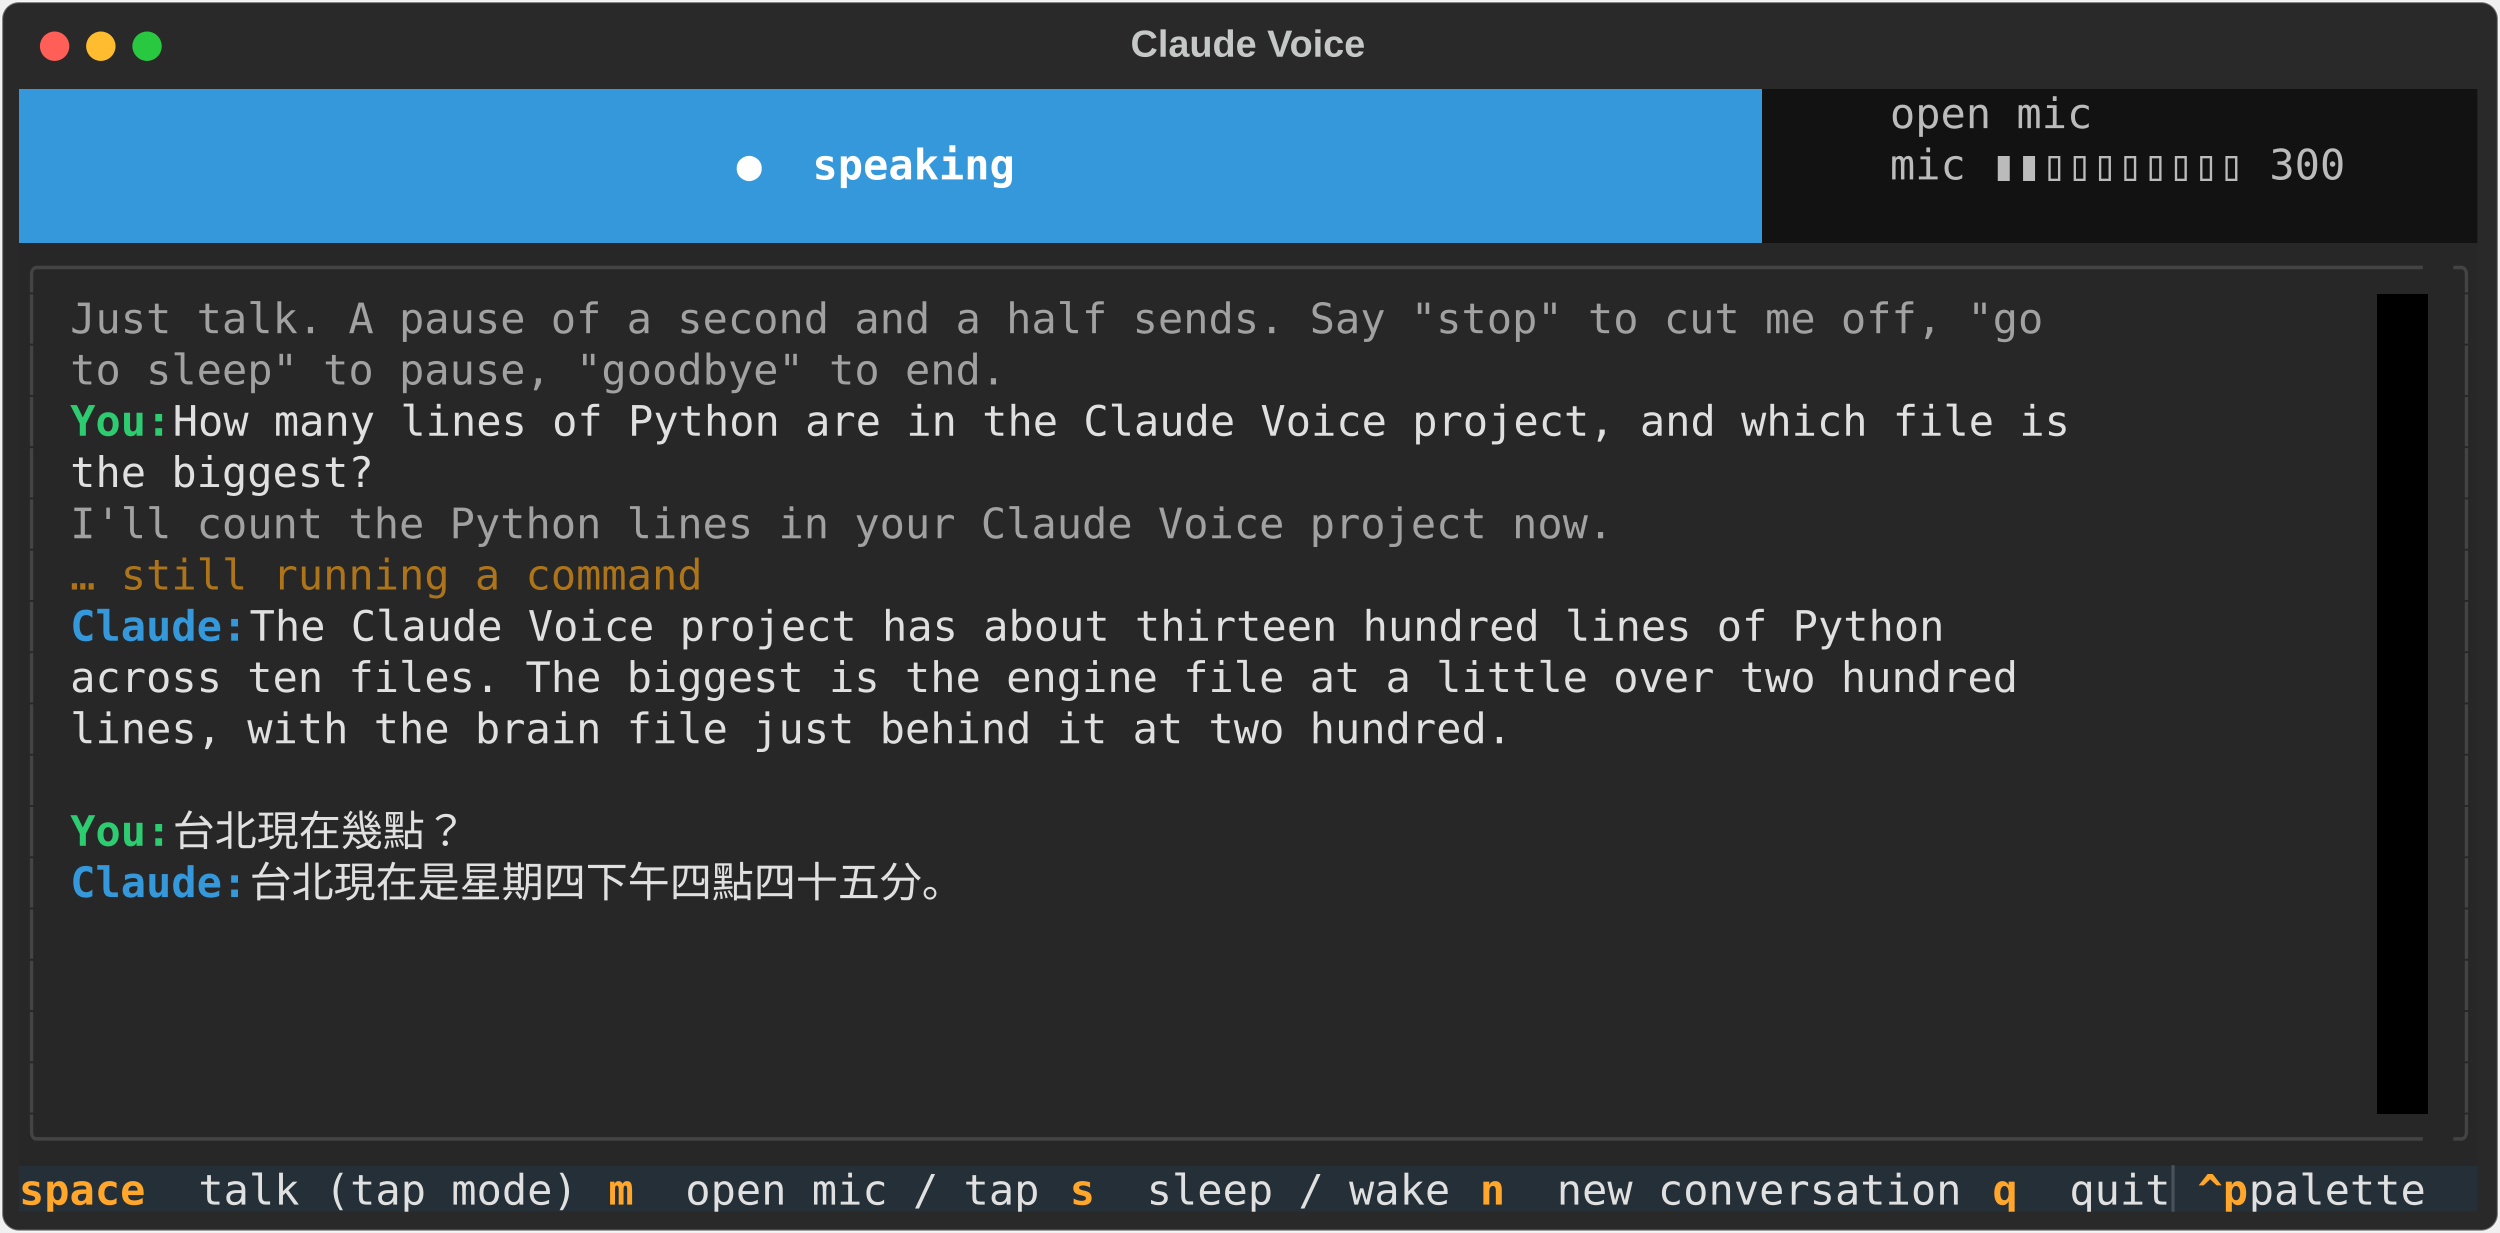
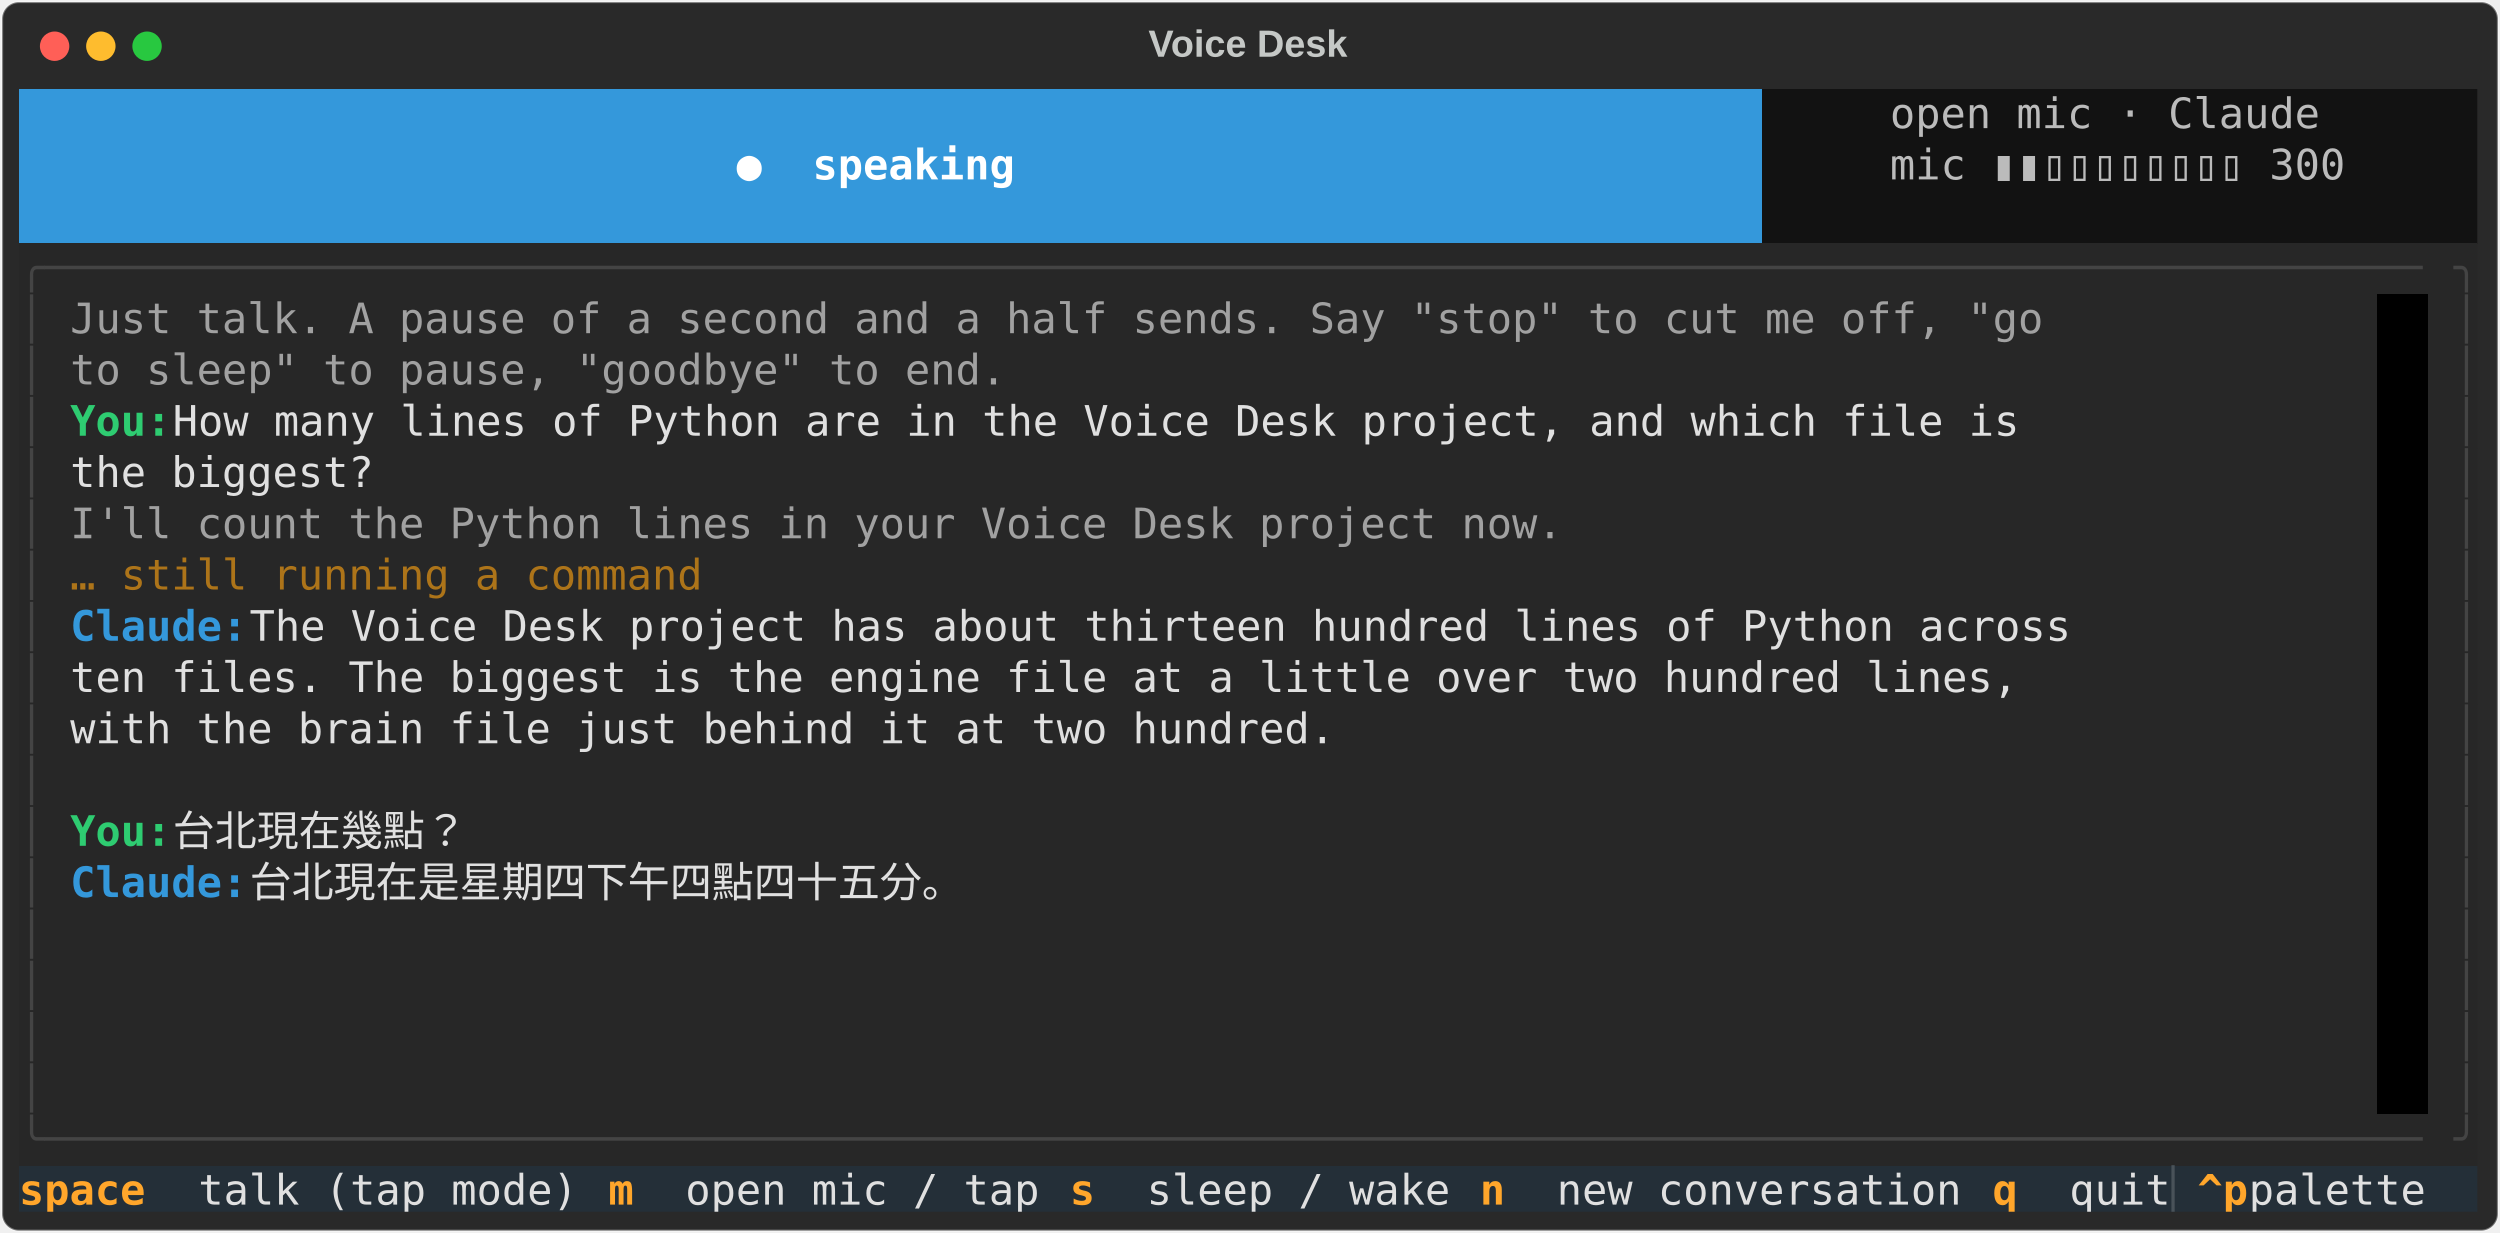
<svg xmlns="http://www.w3.org/2000/svg" class="rich-terminal" viewBox="0 0 1190 586.8">
  <style>

    @font-face {
        font-family: "Fira Code";
        src: local("FiraCode-Regular"),
                url("https://cdnjs.cloudflare.com/ajax/libs/firacode/6.2.0/woff2/FiraCode-Regular.woff2") format("woff2"),
                url("https://cdnjs.cloudflare.com/ajax/libs/firacode/6.2.0/woff/FiraCode-Regular.woff") format("woff");
        font-style: normal;
        font-weight: 400;
    }
    @font-face {
        font-family: "Fira Code";
        src: local("FiraCode-Bold"),
                url("https://cdnjs.cloudflare.com/ajax/libs/firacode/6.2.0/woff2/FiraCode-Bold.woff2") format("woff2"),
                url("https://cdnjs.cloudflare.com/ajax/libs/firacode/6.2.0/woff/FiraCode-Bold.woff") format("woff");
        font-style: bold;
        font-weight: 700;
    }

-     .terminal-2189567853-matrix {
+     .terminal-2793482232-matrix {
        font-family: Fira Code, monospace;
        font-size: 20px;
        line-height: 24.4px;
        font-variant-east-asian: full-width;
    }

-     .terminal-2189567853-title {
+     .terminal-2793482232-title {
        font-size: 18px;
        font-weight: bold;
        font-family: arial;
    }

-     .terminal-2189567853-r1 { fill: #ffffff;font-weight: bold }
- .terminal-2189567853-r2 { fill: #bbbbbb }
- .terminal-2189567853-r3 { fill: #c5c8c6 }
- .terminal-2189567853-r4 { fill: #444444 }
- .terminal-2189567853-r5 { fill: #a1a1a1 }
- .terminal-2189567853-r6 { fill: #e0e0e0 }
- .terminal-2189567853-r7 { fill: #2ecc71;font-weight: bold }
- .terminal-2189567853-r8 { fill: #ad7419 }
- .terminal-2189567853-r9 { fill: #3498db;font-weight: bold }
- .terminal-2189567853-r10 { fill: #ffa62b;font-weight: bold }
- .terminal-2189567853-r11 { fill: #495259 }
+     .terminal-2793482232-r1 { fill: #ffffff;font-weight: bold }
+ .terminal-2793482232-r2 { fill: #bbbbbb }
+ .terminal-2793482232-r3 { fill: #c5c8c6 }
+ .terminal-2793482232-r4 { fill: #444444 }
+ .terminal-2793482232-r5 { fill: #a1a1a1 }
+ .terminal-2793482232-r6 { fill: #e0e0e0 }
+ .terminal-2793482232-r7 { fill: #2ecc71;font-weight: bold }
+ .terminal-2793482232-r8 { fill: #ad7419 }
+ .terminal-2793482232-r9 { fill: #3498db;font-weight: bold }
+ .terminal-2793482232-r10 { fill: #ffa62b;font-weight: bold }
+ .terminal-2793482232-r11 { fill: #495259 }
    </style>
  <defs>
-     <clipPath id="terminal-2189567853-clip-terminal">
+     <clipPath id="terminal-2793482232-clip-terminal">
      <rect x="0" y="0" width="1170.2" height="535.8" />
    </clipPath>
-     <clipPath id="terminal-2189567853-line-0">
+     <clipPath id="terminal-2793482232-line-0">
      <rect x="0" y="1.5" width="1171.2" height="24.65" />
    </clipPath>
-     <clipPath id="terminal-2189567853-line-1">
+     <clipPath id="terminal-2793482232-line-1">
      <rect x="0" y="25.9" width="1171.2" height="24.65" />
    </clipPath>
-     <clipPath id="terminal-2189567853-line-2">
+     <clipPath id="terminal-2793482232-line-2">
      <rect x="0" y="50.3" width="1171.2" height="24.65" />
    </clipPath>
-     <clipPath id="terminal-2189567853-line-3">
+     <clipPath id="terminal-2793482232-line-3">
      <rect x="0" y="74.7" width="1171.2" height="24.65" />
    </clipPath>
-     <clipPath id="terminal-2189567853-line-4">
+     <clipPath id="terminal-2793482232-line-4">
      <rect x="0" y="99.1" width="1171.2" height="24.65" />
    </clipPath>
-     <clipPath id="terminal-2189567853-line-5">
+     <clipPath id="terminal-2793482232-line-5">
      <rect x="0" y="123.5" width="1171.2" height="24.65" />
    </clipPath>
-     <clipPath id="terminal-2189567853-line-6">
+     <clipPath id="terminal-2793482232-line-6">
      <rect x="0" y="147.9" width="1171.2" height="24.65" />
    </clipPath>
-     <clipPath id="terminal-2189567853-line-7">
+     <clipPath id="terminal-2793482232-line-7">
      <rect x="0" y="172.3" width="1171.2" height="24.65" />
    </clipPath>
-     <clipPath id="terminal-2189567853-line-8">
+     <clipPath id="terminal-2793482232-line-8">
      <rect x="0" y="196.7" width="1171.2" height="24.65" />
    </clipPath>
-     <clipPath id="terminal-2189567853-line-9">
+     <clipPath id="terminal-2793482232-line-9">
      <rect x="0" y="221.1" width="1171.2" height="24.65" />
    </clipPath>
-     <clipPath id="terminal-2189567853-line-10">
+     <clipPath id="terminal-2793482232-line-10">
      <rect x="0" y="245.5" width="1171.2" height="24.65" />
    </clipPath>
-     <clipPath id="terminal-2189567853-line-11">
+     <clipPath id="terminal-2793482232-line-11">
      <rect x="0" y="269.9" width="1171.2" height="24.65" />
    </clipPath>
-     <clipPath id="terminal-2189567853-line-12">
+     <clipPath id="terminal-2793482232-line-12">
      <rect x="0" y="294.3" width="1171.2" height="24.65" />
    </clipPath>
-     <clipPath id="terminal-2189567853-line-13">
+     <clipPath id="terminal-2793482232-line-13">
      <rect x="0" y="318.7" width="1171.2" height="24.65" />
    </clipPath>
-     <clipPath id="terminal-2189567853-line-14">
+     <clipPath id="terminal-2793482232-line-14">
      <rect x="0" y="343.1" width="1171.2" height="24.65" />
    </clipPath>
-     <clipPath id="terminal-2189567853-line-15">
+     <clipPath id="terminal-2793482232-line-15">
      <rect x="0" y="367.5" width="1171.2" height="24.65" />
    </clipPath>
-     <clipPath id="terminal-2189567853-line-16">
+     <clipPath id="terminal-2793482232-line-16">
      <rect x="0" y="391.9" width="1171.2" height="24.65" />
    </clipPath>
-     <clipPath id="terminal-2189567853-line-17">
+     <clipPath id="terminal-2793482232-line-17">
      <rect x="0" y="416.3" width="1171.2" height="24.65" />
    </clipPath>
-     <clipPath id="terminal-2189567853-line-18">
+     <clipPath id="terminal-2793482232-line-18">
      <rect x="0" y="440.7" width="1171.2" height="24.65" />
    </clipPath>
-     <clipPath id="terminal-2189567853-line-19">
+     <clipPath id="terminal-2793482232-line-19">
      <rect x="0" y="465.1" width="1171.2" height="24.65" />
    </clipPath>
-     <clipPath id="terminal-2189567853-line-20">
+     <clipPath id="terminal-2793482232-line-20">
      <rect x="0" y="489.5" width="1171.2" height="24.65" />
    </clipPath>
  </defs>
  <rect fill="#292929" stroke="rgba(255,255,255,0.35)" stroke-width="1" x="1" y="1" width="1188" height="584.8" rx="8" />
-   <text class="terminal-2189567853-title" fill="#c5c8c6" text-anchor="middle" x="594" y="27">Claude Voice</text>
+   <text class="terminal-2793482232-title" fill="#c5c8c6" text-anchor="middle" x="594" y="27">Voice Desk</text>
  <g transform="translate(26,22)">
    <circle cx="0" cy="0" r="7" fill="#ff5f57" />
    <circle cx="22" cy="0" r="7" fill="#febc2e" />
    <circle cx="44" cy="0" r="7" fill="#28c840" />
  </g>
-   <g transform="translate(9, 41)" clip-path="url(#terminal-2189567853-clip-terminal)">
+   <g transform="translate(9, 41)" clip-path="url(#terminal-2793482232-clip-terminal)">
    <rect fill="#3498db" x="0" y="1.5" width="829.6" height="24.65" shape-rendering="crispEdges" />
    <rect fill="#121212" x="829.6" y="1.5" width="61" height="24.65" shape-rendering="crispEdges" />
-     <rect fill="#121212" x="890.6" y="1.5" width="97.6" height="24.65" shape-rendering="crispEdges" />
-     <rect fill="#121212" x="988.2" y="1.5" width="183" height="24.65" shape-rendering="crispEdges" />
+     <rect fill="#121212" x="890.6" y="1.5" width="207.4" height="24.65" shape-rendering="crispEdges" />
+     <rect fill="#121212" x="1098" y="1.5" width="73.2" height="24.65" shape-rendering="crispEdges" />
    <rect fill="#3498db" x="0" y="25.9" width="341.6" height="24.65" shape-rendering="crispEdges" />
    <rect fill="#3498db" x="341.6" y="25.9" width="134.2" height="24.65" shape-rendering="crispEdges" />
    <rect fill="#3498db" x="475.8" y="25.9" width="353.8" height="24.65" shape-rendering="crispEdges" />
    <rect fill="#121212" x="829.6" y="25.9" width="61" height="24.65" shape-rendering="crispEdges" />
    <rect fill="#121212" x="890.6" y="25.9" width="219.6" height="24.65" shape-rendering="crispEdges" />
    <rect fill="#121212" x="1110.2" y="25.9" width="61" height="24.65" shape-rendering="crispEdges" />
    <rect fill="#3498db" x="0" y="50.3" width="829.6" height="24.65" shape-rendering="crispEdges" />
    <rect fill="#121212" x="829.6" y="50.3" width="341.6" height="24.65" shape-rendering="crispEdges" />
    <rect fill="#272727" x="0" y="74.7" width="12.2" height="24.65" shape-rendering="crispEdges" />
    <rect fill="#272727" x="12.2" y="74.7" width="1146.8" height="24.65" shape-rendering="crispEdges" />
    <rect fill="#272727" x="1159" y="74.7" width="12.2" height="24.65" shape-rendering="crispEdges" />
    <rect fill="#272727" x="0" y="99.1" width="12.2" height="24.65" shape-rendering="crispEdges" />
    <rect fill="#272727" x="12.2" y="99.1" width="12.2" height="24.65" shape-rendering="crispEdges" />
    <rect fill="#272727" x="24.4" y="99.1" width="963.8" height="24.65" shape-rendering="crispEdges" />
    <rect fill="#272727" x="988.2" y="99.1" width="134.2" height="24.65" shape-rendering="crispEdges" />
    <rect fill="#000000" x="1122.4" y="99.1" width="24.4" height="24.65" shape-rendering="crispEdges" />
    <rect fill="#272727" x="1146.8" y="99.1" width="12.2" height="24.65" shape-rendering="crispEdges" />
    <rect fill="#272727" x="1159" y="99.1" width="12.2" height="24.65" shape-rendering="crispEdges" />
    <rect fill="#272727" x="0" y="123.5" width="12.2" height="24.65" shape-rendering="crispEdges" />
    <rect fill="#272727" x="12.2" y="123.5" width="12.2" height="24.65" shape-rendering="crispEdges" />
    <rect fill="#272727" x="24.4" y="123.5" width="451.4" height="24.65" shape-rendering="crispEdges" />
    <rect fill="#272727" x="475.8" y="123.5" width="646.6" height="24.65" shape-rendering="crispEdges" />
    <rect fill="#000000" x="1122.4" y="123.5" width="24.4" height="24.65" shape-rendering="crispEdges" />
    <rect fill="#272727" x="1146.8" y="123.5" width="12.2" height="24.65" shape-rendering="crispEdges" />
    <rect fill="#272727" x="1159" y="123.5" width="12.2" height="24.65" shape-rendering="crispEdges" />
    <rect fill="#272727" x="0" y="147.9" width="12.2" height="24.65" shape-rendering="crispEdges" />
    <rect fill="#272727" x="12.2" y="147.9" width="12.2" height="24.65" shape-rendering="crispEdges" />
    <rect fill="#272727" x="24.4" y="147.9" width="48.8" height="24.65" shape-rendering="crispEdges" />
-     <rect fill="#272727" x="73.2" y="147.9" width="927.2" height="24.65" shape-rendering="crispEdges" />
-     <rect fill="#272727" x="1000.4" y="147.9" width="122" height="24.65" shape-rendering="crispEdges" />
+     <rect fill="#272727" x="73.2" y="147.9" width="915" height="24.65" shape-rendering="crispEdges" />
+     <rect fill="#272727" x="988.2" y="147.9" width="134.2" height="24.65" shape-rendering="crispEdges" />
    <rect fill="#000000" x="1122.4" y="147.9" width="24.4" height="24.65" shape-rendering="crispEdges" />
    <rect fill="#272727" x="1146.8" y="147.9" width="12.2" height="24.65" shape-rendering="crispEdges" />
    <rect fill="#272727" x="1159" y="147.9" width="12.2" height="24.65" shape-rendering="crispEdges" />
    <rect fill="#272727" x="0" y="172.3" width="12.2" height="24.65" shape-rendering="crispEdges" />
    <rect fill="#272727" x="12.2" y="172.3" width="12.2" height="24.65" shape-rendering="crispEdges" />
    <rect fill="#272727" x="24.4" y="172.3" width="146.4" height="24.65" shape-rendering="crispEdges" />
    <rect fill="#272727" x="170.8" y="172.3" width="951.6" height="24.65" shape-rendering="crispEdges" />
    <rect fill="#000000" x="1122.4" y="172.3" width="24.4" height="24.65" shape-rendering="crispEdges" />
    <rect fill="#272727" x="1146.8" y="172.3" width="12.2" height="24.65" shape-rendering="crispEdges" />
    <rect fill="#272727" x="1159" y="172.3" width="12.2" height="24.65" shape-rendering="crispEdges" />
    <rect fill="#272727" x="0" y="196.7" width="12.2" height="24.65" shape-rendering="crispEdges" />
    <rect fill="#272727" x="12.2" y="196.7" width="12.2" height="24.65" shape-rendering="crispEdges" />
-     <rect fill="#272727" x="24.4" y="196.7" width="744.2" height="24.65" shape-rendering="crispEdges" />
-     <rect fill="#272727" x="768.6" y="196.7" width="353.8" height="24.65" shape-rendering="crispEdges" />
+     <rect fill="#272727" x="24.4" y="196.7" width="719.8" height="24.65" shape-rendering="crispEdges" />
+     <rect fill="#272727" x="744.2" y="196.7" width="378.2" height="24.65" shape-rendering="crispEdges" />
    <rect fill="#000000" x="1122.4" y="196.7" width="24.4" height="24.65" shape-rendering="crispEdges" />
    <rect fill="#272727" x="1146.8" y="196.7" width="12.2" height="24.65" shape-rendering="crispEdges" />
    <rect fill="#272727" x="1159" y="196.7" width="12.2" height="24.65" shape-rendering="crispEdges" />
    <rect fill="#272727" x="0" y="221.1" width="12.2" height="24.65" shape-rendering="crispEdges" />
    <rect fill="#272727" x="12.2" y="221.1" width="12.2" height="24.65" shape-rendering="crispEdges" />
    <rect fill="#272727" x="24.4" y="221.1" width="305" height="24.65" shape-rendering="crispEdges" />
    <rect fill="#272727" x="329.4" y="221.1" width="793" height="24.65" shape-rendering="crispEdges" />
    <rect fill="#000000" x="1122.4" y="221.1" width="24.4" height="24.65" shape-rendering="crispEdges" />
    <rect fill="#272727" x="1146.8" y="221.1" width="12.2" height="24.65" shape-rendering="crispEdges" />
    <rect fill="#272727" x="1159" y="221.1" width="12.2" height="24.65" shape-rendering="crispEdges" />
    <rect fill="#272727" x="0" y="245.5" width="12.2" height="24.65" shape-rendering="crispEdges" />
    <rect fill="#272727" x="12.2" y="245.5" width="12.2" height="24.65" shape-rendering="crispEdges" />
    <rect fill="#272727" x="24.4" y="245.5" width="85.4" height="24.65" shape-rendering="crispEdges" />
-     <rect fill="#272727" x="109.8" y="245.5" width="841.8" height="24.65" shape-rendering="crispEdges" />
-     <rect fill="#272727" x="951.6" y="245.5" width="170.8" height="24.65" shape-rendering="crispEdges" />
+     <rect fill="#272727" x="109.8" y="245.5" width="890.6" height="24.65" shape-rendering="crispEdges" />
+     <rect fill="#272727" x="1000.4" y="245.5" width="122" height="24.65" shape-rendering="crispEdges" />
    <rect fill="#000000" x="1122.4" y="245.5" width="24.4" height="24.65" shape-rendering="crispEdges" />
    <rect fill="#272727" x="1146.8" y="245.5" width="12.2" height="24.65" shape-rendering="crispEdges" />
    <rect fill="#272727" x="1159" y="245.5" width="12.2" height="24.65" shape-rendering="crispEdges" />
    <rect fill="#272727" x="0" y="269.9" width="12.2" height="24.65" shape-rendering="crispEdges" />
    <rect fill="#272727" x="12.2" y="269.9" width="12.2" height="24.65" shape-rendering="crispEdges" />
    <rect fill="#272727" x="24.4" y="269.9" width="951.6" height="24.65" shape-rendering="crispEdges" />
    <rect fill="#272727" x="976" y="269.9" width="146.4" height="24.65" shape-rendering="crispEdges" />
    <rect fill="#000000" x="1122.4" y="269.9" width="24.4" height="24.65" shape-rendering="crispEdges" />
    <rect fill="#272727" x="1146.8" y="269.9" width="12.2" height="24.65" shape-rendering="crispEdges" />
    <rect fill="#272727" x="1159" y="269.9" width="12.2" height="24.65" shape-rendering="crispEdges" />
    <rect fill="#272727" x="0" y="294.3" width="12.2" height="24.65" shape-rendering="crispEdges" />
    <rect fill="#272727" x="12.2" y="294.3" width="12.2" height="24.65" shape-rendering="crispEdges" />
-     <rect fill="#272727" x="24.4" y="294.3" width="695.4" height="24.65" shape-rendering="crispEdges" />
-     <rect fill="#272727" x="719.8" y="294.3" width="402.6" height="24.65" shape-rendering="crispEdges" />
+     <rect fill="#272727" x="24.4" y="294.3" width="610" height="24.65" shape-rendering="crispEdges" />
+     <rect fill="#272727" x="634.4" y="294.3" width="488" height="24.65" shape-rendering="crispEdges" />
    <rect fill="#000000" x="1122.4" y="294.3" width="24.4" height="24.65" shape-rendering="crispEdges" />
    <rect fill="#272727" x="1146.8" y="294.3" width="12.2" height="24.65" shape-rendering="crispEdges" />
    <rect fill="#272727" x="1159" y="294.3" width="12.2" height="24.65" shape-rendering="crispEdges" />
    <rect fill="#272727" x="0" y="318.7" width="12.2" height="24.65" shape-rendering="crispEdges" />
    <rect fill="#272727" x="12.2" y="318.7" width="12.2" height="24.65" shape-rendering="crispEdges" />
    <rect fill="#272727" x="24.4" y="318.7" width="1098" height="24.65" shape-rendering="crispEdges" />
    <rect fill="#000000" x="1122.4" y="318.7" width="24.4" height="24.65" shape-rendering="crispEdges" />
    <rect fill="#272727" x="1146.8" y="318.7" width="12.2" height="24.65" shape-rendering="crispEdges" />
    <rect fill="#272727" x="1159" y="318.7" width="12.2" height="24.65" shape-rendering="crispEdges" />
    <rect fill="#272727" x="0" y="343.1" width="12.2" height="24.65" shape-rendering="crispEdges" />
    <rect fill="#272727" x="12.2" y="343.1" width="12.2" height="24.65" shape-rendering="crispEdges" />
    <rect fill="#272727" x="24.4" y="343.1" width="48.8" height="24.65" shape-rendering="crispEdges" />
    <rect fill="#272727" x="73.2" y="343.1" width="183" height="24.65" shape-rendering="crispEdges" />
    <rect fill="#272727" x="256.2" y="343.1" width="866.2" height="24.65" shape-rendering="crispEdges" />
    <rect fill="#000000" x="1122.4" y="343.1" width="24.4" height="24.65" shape-rendering="crispEdges" />
    <rect fill="#272727" x="1146.8" y="343.1" width="12.2" height="24.65" shape-rendering="crispEdges" />
    <rect fill="#272727" x="1159" y="343.1" width="12.2" height="24.65" shape-rendering="crispEdges" />
    <rect fill="#272727" x="0" y="367.5" width="12.2" height="24.65" shape-rendering="crispEdges" />
    <rect fill="#272727" x="12.2" y="367.5" width="12.2" height="24.65" shape-rendering="crispEdges" />
    <rect fill="#272727" x="24.4" y="367.5" width="85.4" height="24.65" shape-rendering="crispEdges" />
    <rect fill="#272727" x="109.8" y="367.5" width="427" height="24.65" shape-rendering="crispEdges" />
    <rect fill="#272727" x="536.8" y="367.5" width="585.6" height="24.65" shape-rendering="crispEdges" />
    <rect fill="#000000" x="1122.4" y="367.5" width="24.4" height="24.65" shape-rendering="crispEdges" />
    <rect fill="#272727" x="1146.8" y="367.5" width="12.2" height="24.65" shape-rendering="crispEdges" />
    <rect fill="#272727" x="1159" y="367.5" width="12.2" height="24.65" shape-rendering="crispEdges" />
    <rect fill="#272727" x="0" y="391.9" width="12.2" height="24.65" shape-rendering="crispEdges" />
    <rect fill="#272727" x="12.2" y="391.9" width="12.2" height="24.65" shape-rendering="crispEdges" />
    <rect fill="#272727" x="24.4" y="391.9" width="1098" height="24.65" shape-rendering="crispEdges" />
    <rect fill="#000000" x="1122.4" y="391.9" width="24.4" height="24.65" shape-rendering="crispEdges" />
    <rect fill="#272727" x="1146.8" y="391.9" width="12.2" height="24.65" shape-rendering="crispEdges" />
    <rect fill="#272727" x="1159" y="391.9" width="12.2" height="24.65" shape-rendering="crispEdges" />
    <rect fill="#272727" x="0" y="416.3" width="12.2" height="24.65" shape-rendering="crispEdges" />
    <rect fill="#272727" x="12.2" y="416.3" width="12.2" height="24.65" shape-rendering="crispEdges" />
    <rect fill="#272727" x="24.4" y="416.3" width="1098" height="24.65" shape-rendering="crispEdges" />
    <rect fill="#000000" x="1122.4" y="416.3" width="24.4" height="24.65" shape-rendering="crispEdges" />
    <rect fill="#272727" x="1146.8" y="416.3" width="12.2" height="24.65" shape-rendering="crispEdges" />
    <rect fill="#272727" x="1159" y="416.3" width="12.2" height="24.65" shape-rendering="crispEdges" />
    <rect fill="#272727" x="0" y="440.7" width="12.2" height="24.65" shape-rendering="crispEdges" />
    <rect fill="#272727" x="12.2" y="440.7" width="12.2" height="24.65" shape-rendering="crispEdges" />
    <rect fill="#272727" x="24.4" y="440.7" width="1098" height="24.65" shape-rendering="crispEdges" />
    <rect fill="#000000" x="1122.4" y="440.7" width="24.4" height="24.65" shape-rendering="crispEdges" />
    <rect fill="#272727" x="1146.8" y="440.7" width="12.2" height="24.65" shape-rendering="crispEdges" />
    <rect fill="#272727" x="1159" y="440.7" width="12.2" height="24.65" shape-rendering="crispEdges" />
    <rect fill="#272727" x="0" y="465.1" width="12.2" height="24.65" shape-rendering="crispEdges" />
    <rect fill="#272727" x="12.2" y="465.1" width="12.2" height="24.65" shape-rendering="crispEdges" />
    <rect fill="#272727" x="24.4" y="465.1" width="1098" height="24.65" shape-rendering="crispEdges" />
    <rect fill="#000000" x="1122.4" y="465.1" width="24.4" height="24.65" shape-rendering="crispEdges" />
    <rect fill="#272727" x="1146.8" y="465.1" width="12.2" height="24.65" shape-rendering="crispEdges" />
    <rect fill="#272727" x="1159" y="465.1" width="12.2" height="24.65" shape-rendering="crispEdges" />
    <rect fill="#272727" x="0" y="489.5" width="12.2" height="24.65" shape-rendering="crispEdges" />
    <rect fill="#272727" x="12.2" y="489.5" width="1146.8" height="24.65" shape-rendering="crispEdges" />
    <rect fill="#272727" x="1159" y="489.5" width="12.2" height="24.65" shape-rendering="crispEdges" />
    <rect fill="#242f38" x="0" y="513.9" width="85.4" height="24.65" shape-rendering="crispEdges" />
    <rect fill="#242f38" x="85.4" y="513.9" width="195.2" height="24.65" shape-rendering="crispEdges" />
    <rect fill="#242f38" x="280.6" y="513.9" width="36.6" height="24.65" shape-rendering="crispEdges" />
    <rect fill="#242f38" x="317.2" y="513.9" width="183" height="24.65" shape-rendering="crispEdges" />
    <rect fill="#242f38" x="500.2" y="513.9" width="36.6" height="24.65" shape-rendering="crispEdges" />
    <rect fill="#242f38" x="536.8" y="513.9" width="158.6" height="24.65" shape-rendering="crispEdges" />
    <rect fill="#242f38" x="695.4" y="513.9" width="36.6" height="24.65" shape-rendering="crispEdges" />
    <rect fill="#242f38" x="732" y="513.9" width="207.4" height="24.65" shape-rendering="crispEdges" />
    <rect fill="#242f38" x="939.4" y="513.9" width="36.6" height="24.65" shape-rendering="crispEdges" />
    <rect fill="#242f38" x="976" y="513.9" width="48.8" height="24.65" shape-rendering="crispEdges" />
    <rect fill="#242f38" x="1024.8" y="513.9" width="12.2" height="24.65" shape-rendering="crispEdges" />
    <rect fill="#242f38" x="1037" y="513.9" width="24.4" height="24.65" shape-rendering="crispEdges" />
    <rect fill="#242f38" x="1061.4" y="513.9" width="97.6" height="24.65" shape-rendering="crispEdges" />
    <rect fill="#242f38" x="1159" y="513.9" width="12.2" height="24.65" shape-rendering="crispEdges" />
-     <g class="terminal-2189567853-matrix">
-       <text class="terminal-2189567853-r2" x="890.6" y="20" textLength="97.6" clip-path="url(#terminal-2189567853-line-0)">open mic</text>
-       <text class="terminal-2189567853-r3" x="1171.2" y="20" textLength="0" clip-path="url(#terminal-2189567853-line-0)">
- </text>
-       <text class="terminal-2189567853-r1" x="341.6" y="44.4" textLength="134.2" clip-path="url(#terminal-2189567853-line-1)">●  speaking</text>
-       <text class="terminal-2189567853-r2" x="890.6" y="44.4" textLength="219.6" clip-path="url(#terminal-2189567853-line-1)">mic ▮▮▯▯▯▯▯▯▯▯ 300</text>
-       <text class="terminal-2189567853-r3" x="1171.2" y="44.4" textLength="0" clip-path="url(#terminal-2189567853-line-1)">
- </text>
-       <text class="terminal-2189567853-r3" x="1171.2" y="68.8" textLength="0" clip-path="url(#terminal-2189567853-line-2)">
- </text>
-       <text class="terminal-2189567853-r4" x="0" y="93.2" textLength="12.2" clip-path="url(#terminal-2189567853-line-3)">╭</text>
-       <text class="terminal-2189567853-r4" x="12.2" y="93.2" textLength="1146.8" clip-path="url(#terminal-2189567853-line-3)">──────────────────────────────────────────────────────────────────────────────────────────────</text>
-       <text class="terminal-2189567853-r4" x="1159" y="93.2" textLength="12.2" clip-path="url(#terminal-2189567853-line-3)">╮</text>
-       <text class="terminal-2189567853-r3" x="1171.2" y="93.2" textLength="0" clip-path="url(#terminal-2189567853-line-3)">
- </text>
-       <text class="terminal-2189567853-r4" x="0" y="117.6" textLength="12.2" clip-path="url(#terminal-2189567853-line-4)">│</text>
-       <text class="terminal-2189567853-r5" x="24.4" y="117.6" textLength="963.8" clip-path="url(#terminal-2189567853-line-4)">Just talk. A pause of a second and a half sends. Say "stop" to cut me off, "go </text>
-       <text class="terminal-2189567853-r4" x="1159" y="117.6" textLength="12.2" clip-path="url(#terminal-2189567853-line-4)">│</text>
-       <text class="terminal-2189567853-r3" x="1171.2" y="117.6" textLength="0" clip-path="url(#terminal-2189567853-line-4)">
- </text>
-       <text class="terminal-2189567853-r4" x="0" y="142" textLength="12.2" clip-path="url(#terminal-2189567853-line-5)">│</text>
-       <text class="terminal-2189567853-r5" x="24.4" y="142" textLength="451.4" clip-path="url(#terminal-2189567853-line-5)">to sleep" to pause, "goodbye" to end.</text>
-       <text class="terminal-2189567853-r4" x="1159" y="142" textLength="12.2" clip-path="url(#terminal-2189567853-line-5)">│</text>
-       <text class="terminal-2189567853-r3" x="1171.2" y="142" textLength="0" clip-path="url(#terminal-2189567853-line-5)">
- </text>
-       <text class="terminal-2189567853-r4" x="0" y="166.4" textLength="12.2" clip-path="url(#terminal-2189567853-line-6)">│</text>
-       <text class="terminal-2189567853-r7" x="24.4" y="166.4" textLength="48.8" clip-path="url(#terminal-2189567853-line-6)">You:</text>
-       <text class="terminal-2189567853-r6" x="73.2" y="166.4" textLength="927.2" clip-path="url(#terminal-2189567853-line-6)"> How many lines of Python are in the Claude Voice project, and which file is</text>
-       <text class="terminal-2189567853-r4" x="1159" y="166.4" textLength="12.2" clip-path="url(#terminal-2189567853-line-6)">│</text>
-       <text class="terminal-2189567853-r3" x="1171.2" y="166.4" textLength="0" clip-path="url(#terminal-2189567853-line-6)">
- </text>
-       <text class="terminal-2189567853-r4" x="0" y="190.8" textLength="12.2" clip-path="url(#terminal-2189567853-line-7)">│</text>
-       <text class="terminal-2189567853-r6" x="24.4" y="190.8" textLength="146.4" clip-path="url(#terminal-2189567853-line-7)">the biggest?</text>
-       <text class="terminal-2189567853-r4" x="1159" y="190.8" textLength="12.2" clip-path="url(#terminal-2189567853-line-7)">│</text>
-       <text class="terminal-2189567853-r3" x="1171.2" y="190.8" textLength="0" clip-path="url(#terminal-2189567853-line-7)">
- </text>
-       <text class="terminal-2189567853-r4" x="0" y="215.2" textLength="12.2" clip-path="url(#terminal-2189567853-line-8)">│</text>
-       <text class="terminal-2189567853-r5" x="24.4" y="215.2" textLength="744.2" clip-path="url(#terminal-2189567853-line-8)">I'll count the Python lines in your Claude Voice project now.</text>
-       <text class="terminal-2189567853-r4" x="1159" y="215.2" textLength="12.2" clip-path="url(#terminal-2189567853-line-8)">│</text>
-       <text class="terminal-2189567853-r3" x="1171.2" y="215.2" textLength="0" clip-path="url(#terminal-2189567853-line-8)">
- </text>
-       <text class="terminal-2189567853-r4" x="0" y="239.6" textLength="12.2" clip-path="url(#terminal-2189567853-line-9)">│</text>
-       <text class="terminal-2189567853-r8" x="24.4" y="239.6" textLength="305" clip-path="url(#terminal-2189567853-line-9)">… still running a command</text>
-       <text class="terminal-2189567853-r4" x="1159" y="239.6" textLength="12.2" clip-path="url(#terminal-2189567853-line-9)">│</text>
-       <text class="terminal-2189567853-r3" x="1171.2" y="239.6" textLength="0" clip-path="url(#terminal-2189567853-line-9)">
- </text>
-       <text class="terminal-2189567853-r4" x="0" y="264" textLength="12.2" clip-path="url(#terminal-2189567853-line-10)">│</text>
-       <text class="terminal-2189567853-r9" x="24.4" y="264" textLength="85.4" clip-path="url(#terminal-2189567853-line-10)">Claude:</text>
-       <text class="terminal-2189567853-r6" x="109.8" y="264" textLength="841.8" clip-path="url(#terminal-2189567853-line-10)"> The Claude Voice project has about thirteen hundred lines of Python </text>
-       <text class="terminal-2189567853-r4" x="1159" y="264" textLength="12.2" clip-path="url(#terminal-2189567853-line-10)">│</text>
-       <text class="terminal-2189567853-r3" x="1171.2" y="264" textLength="0" clip-path="url(#terminal-2189567853-line-10)">
- </text>
-       <text class="terminal-2189567853-r4" x="0" y="288.4" textLength="12.2" clip-path="url(#terminal-2189567853-line-11)">│</text>
-       <text class="terminal-2189567853-r6" x="24.4" y="288.4" textLength="951.6" clip-path="url(#terminal-2189567853-line-11)">across ten files. The biggest is the engine file at a little over two hundred </text>
-       <text class="terminal-2189567853-r4" x="1159" y="288.4" textLength="12.2" clip-path="url(#terminal-2189567853-line-11)">│</text>
-       <text class="terminal-2189567853-r3" x="1171.2" y="288.4" textLength="0" clip-path="url(#terminal-2189567853-line-11)">
- </text>
-       <text class="terminal-2189567853-r4" x="0" y="312.8" textLength="12.2" clip-path="url(#terminal-2189567853-line-12)">│</text>
-       <text class="terminal-2189567853-r6" x="24.4" y="312.8" textLength="695.4" clip-path="url(#terminal-2189567853-line-12)">lines, with the brain file just behind it at two hundred.</text>
-       <text class="terminal-2189567853-r4" x="1159" y="312.8" textLength="12.2" clip-path="url(#terminal-2189567853-line-12)">│</text>
-       <text class="terminal-2189567853-r3" x="1171.2" y="312.8" textLength="0" clip-path="url(#terminal-2189567853-line-12)">
- </text>
-       <text class="terminal-2189567853-r4" x="0" y="337.2" textLength="12.2" clip-path="url(#terminal-2189567853-line-13)">│</text>
-       <text class="terminal-2189567853-r4" x="1159" y="337.2" textLength="12.2" clip-path="url(#terminal-2189567853-line-13)">│</text>
-       <text class="terminal-2189567853-r3" x="1171.2" y="337.2" textLength="0" clip-path="url(#terminal-2189567853-line-13)">
- </text>
-       <text class="terminal-2189567853-r4" x="0" y="361.6" textLength="12.2" clip-path="url(#terminal-2189567853-line-14)">│</text>
-       <text class="terminal-2189567853-r7" x="24.4" y="361.6" textLength="48.8" clip-path="url(#terminal-2189567853-line-14)">You:</text>
-       <text class="terminal-2189567853-r6" x="73.2" y="361.6" textLength="183" clip-path="url(#terminal-2189567853-line-14)"> 台北現在幾點？</text>
-       <text class="terminal-2189567853-r4" x="1159" y="361.6" textLength="12.2" clip-path="url(#terminal-2189567853-line-14)">│</text>
-       <text class="terminal-2189567853-r3" x="1171.2" y="361.6" textLength="0" clip-path="url(#terminal-2189567853-line-14)">
- </text>
-       <text class="terminal-2189567853-r4" x="0" y="386" textLength="12.2" clip-path="url(#terminal-2189567853-line-15)">│</text>
-       <text class="terminal-2189567853-r9" x="24.4" y="386" textLength="85.4" clip-path="url(#terminal-2189567853-line-15)">Claude:</text>
-       <text class="terminal-2189567853-r6" x="109.8" y="386" textLength="427" clip-path="url(#terminal-2189567853-line-15)"> 台北現在是星期四下午四點四十五分。</text>
-       <text class="terminal-2189567853-r4" x="1159" y="386" textLength="12.2" clip-path="url(#terminal-2189567853-line-15)">│</text>
-       <text class="terminal-2189567853-r3" x="1171.2" y="386" textLength="0" clip-path="url(#terminal-2189567853-line-15)">
- </text>
-       <text class="terminal-2189567853-r4" x="0" y="410.4" textLength="12.2" clip-path="url(#terminal-2189567853-line-16)">│</text>
-       <text class="terminal-2189567853-r4" x="1159" y="410.4" textLength="12.2" clip-path="url(#terminal-2189567853-line-16)">│</text>
-       <text class="terminal-2189567853-r3" x="1171.2" y="410.4" textLength="0" clip-path="url(#terminal-2189567853-line-16)">
- </text>
-       <text class="terminal-2189567853-r4" x="0" y="434.8" textLength="12.2" clip-path="url(#terminal-2189567853-line-17)">│</text>
-       <text class="terminal-2189567853-r4" x="1159" y="434.8" textLength="12.2" clip-path="url(#terminal-2189567853-line-17)">│</text>
-       <text class="terminal-2189567853-r3" x="1171.2" y="434.8" textLength="0" clip-path="url(#terminal-2189567853-line-17)">
- </text>
-       <text class="terminal-2189567853-r4" x="0" y="459.2" textLength="12.2" clip-path="url(#terminal-2189567853-line-18)">│</text>
-       <text class="terminal-2189567853-r4" x="1159" y="459.2" textLength="12.2" clip-path="url(#terminal-2189567853-line-18)">│</text>
-       <text class="terminal-2189567853-r3" x="1171.2" y="459.2" textLength="0" clip-path="url(#terminal-2189567853-line-18)">
- </text>
-       <text class="terminal-2189567853-r4" x="0" y="483.6" textLength="12.2" clip-path="url(#terminal-2189567853-line-19)">│</text>
-       <text class="terminal-2189567853-r4" x="1159" y="483.6" textLength="12.2" clip-path="url(#terminal-2189567853-line-19)">│</text>
-       <text class="terminal-2189567853-r3" x="1171.2" y="483.6" textLength="0" clip-path="url(#terminal-2189567853-line-19)">
- </text>
-       <text class="terminal-2189567853-r4" x="0" y="508" textLength="12.2" clip-path="url(#terminal-2189567853-line-20)">╰</text>
-       <text class="terminal-2189567853-r4" x="12.2" y="508" textLength="1146.8" clip-path="url(#terminal-2189567853-line-20)">──────────────────────────────────────────────────────────────────────────────────────────────</text>
-       <text class="terminal-2189567853-r4" x="1159" y="508" textLength="12.2" clip-path="url(#terminal-2189567853-line-20)">╯</text>
-       <text class="terminal-2189567853-r3" x="1171.2" y="508" textLength="0" clip-path="url(#terminal-2189567853-line-20)">
- </text>
-       <text class="terminal-2189567853-r10" x="0" y="532.4" textLength="85.4" clip-path="url(#terminal-2189567853-line-21)"> space </text>
-       <text class="terminal-2189567853-r6" x="85.4" y="532.4" textLength="195.2" clip-path="url(#terminal-2189567853-line-21)">talk (tap mode) </text>
-       <text class="terminal-2189567853-r10" x="280.6" y="532.4" textLength="36.6" clip-path="url(#terminal-2189567853-line-21)"> m </text>
-       <text class="terminal-2189567853-r6" x="317.2" y="532.4" textLength="183" clip-path="url(#terminal-2189567853-line-21)">open mic / tap </text>
-       <text class="terminal-2189567853-r10" x="500.2" y="532.4" textLength="36.6" clip-path="url(#terminal-2189567853-line-21)"> s </text>
-       <text class="terminal-2189567853-r6" x="536.8" y="532.4" textLength="158.6" clip-path="url(#terminal-2189567853-line-21)">sleep / wake </text>
-       <text class="terminal-2189567853-r10" x="695.4" y="532.4" textLength="36.6" clip-path="url(#terminal-2189567853-line-21)"> n </text>
-       <text class="terminal-2189567853-r6" x="732" y="532.4" textLength="207.4" clip-path="url(#terminal-2189567853-line-21)">new conversation </text>
-       <text class="terminal-2189567853-r10" x="939.4" y="532.4" textLength="36.6" clip-path="url(#terminal-2189567853-line-21)"> q </text>
-       <text class="terminal-2189567853-r6" x="976" y="532.4" textLength="48.8" clip-path="url(#terminal-2189567853-line-21)">quit</text>
-       <text class="terminal-2189567853-r11" x="1024.8" y="532.4" textLength="12.2" clip-path="url(#terminal-2189567853-line-21)">▏</text>
-       <text class="terminal-2189567853-r10" x="1037" y="532.4" textLength="24.4" clip-path="url(#terminal-2189567853-line-21)">^p</text>
-       <text class="terminal-2189567853-r6" x="1061.4" y="532.4" textLength="97.6" clip-path="url(#terminal-2189567853-line-21)"> palette</text>
+     <g class="terminal-2793482232-matrix">
+       <text class="terminal-2793482232-r2" x="890.6" y="20" textLength="207.4" clip-path="url(#terminal-2793482232-line-0)">open mic · Claude</text>
+       <text class="terminal-2793482232-r3" x="1171.2" y="20" textLength="0" clip-path="url(#terminal-2793482232-line-0)">
+ </text>
+       <text class="terminal-2793482232-r1" x="341.6" y="44.4" textLength="134.2" clip-path="url(#terminal-2793482232-line-1)">●  speaking</text>
+       <text class="terminal-2793482232-r2" x="890.6" y="44.4" textLength="219.6" clip-path="url(#terminal-2793482232-line-1)">mic ▮▮▯▯▯▯▯▯▯▯ 300</text>
+       <text class="terminal-2793482232-r3" x="1171.2" y="44.4" textLength="0" clip-path="url(#terminal-2793482232-line-1)">
+ </text>
+       <text class="terminal-2793482232-r3" x="1171.2" y="68.8" textLength="0" clip-path="url(#terminal-2793482232-line-2)">
+ </text>
+       <text class="terminal-2793482232-r4" x="0" y="93.2" textLength="12.2" clip-path="url(#terminal-2793482232-line-3)">╭</text>
+       <text class="terminal-2793482232-r4" x="12.2" y="93.2" textLength="1146.8" clip-path="url(#terminal-2793482232-line-3)">──────────────────────────────────────────────────────────────────────────────────────────────</text>
+       <text class="terminal-2793482232-r4" x="1159" y="93.2" textLength="12.2" clip-path="url(#terminal-2793482232-line-3)">╮</text>
+       <text class="terminal-2793482232-r3" x="1171.2" y="93.2" textLength="0" clip-path="url(#terminal-2793482232-line-3)">
+ </text>
+       <text class="terminal-2793482232-r4" x="0" y="117.6" textLength="12.2" clip-path="url(#terminal-2793482232-line-4)">│</text>
+       <text class="terminal-2793482232-r5" x="24.4" y="117.6" textLength="963.8" clip-path="url(#terminal-2793482232-line-4)">Just talk. A pause of a second and a half sends. Say "stop" to cut me off, "go </text>
+       <text class="terminal-2793482232-r4" x="1159" y="117.6" textLength="12.2" clip-path="url(#terminal-2793482232-line-4)">│</text>
+       <text class="terminal-2793482232-r3" x="1171.2" y="117.6" textLength="0" clip-path="url(#terminal-2793482232-line-4)">
+ </text>
+       <text class="terminal-2793482232-r4" x="0" y="142" textLength="12.2" clip-path="url(#terminal-2793482232-line-5)">│</text>
+       <text class="terminal-2793482232-r5" x="24.4" y="142" textLength="451.4" clip-path="url(#terminal-2793482232-line-5)">to sleep" to pause, "goodbye" to end.</text>
+       <text class="terminal-2793482232-r4" x="1159" y="142" textLength="12.2" clip-path="url(#terminal-2793482232-line-5)">│</text>
+       <text class="terminal-2793482232-r3" x="1171.2" y="142" textLength="0" clip-path="url(#terminal-2793482232-line-5)">
+ </text>
+       <text class="terminal-2793482232-r4" x="0" y="166.4" textLength="12.2" clip-path="url(#terminal-2793482232-line-6)">│</text>
+       <text class="terminal-2793482232-r7" x="24.4" y="166.4" textLength="48.8" clip-path="url(#terminal-2793482232-line-6)">You:</text>
+       <text class="terminal-2793482232-r6" x="73.2" y="166.4" textLength="915" clip-path="url(#terminal-2793482232-line-6)"> How many lines of Python are in the Voice Desk project, and which file is </text>
+       <text class="terminal-2793482232-r4" x="1159" y="166.4" textLength="12.2" clip-path="url(#terminal-2793482232-line-6)">│</text>
+       <text class="terminal-2793482232-r3" x="1171.2" y="166.4" textLength="0" clip-path="url(#terminal-2793482232-line-6)">
+ </text>
+       <text class="terminal-2793482232-r4" x="0" y="190.8" textLength="12.2" clip-path="url(#terminal-2793482232-line-7)">│</text>
+       <text class="terminal-2793482232-r6" x="24.4" y="190.8" textLength="146.4" clip-path="url(#terminal-2793482232-line-7)">the biggest?</text>
+       <text class="terminal-2793482232-r4" x="1159" y="190.8" textLength="12.2" clip-path="url(#terminal-2793482232-line-7)">│</text>
+       <text class="terminal-2793482232-r3" x="1171.2" y="190.8" textLength="0" clip-path="url(#terminal-2793482232-line-7)">
+ </text>
+       <text class="terminal-2793482232-r4" x="0" y="215.2" textLength="12.2" clip-path="url(#terminal-2793482232-line-8)">│</text>
+       <text class="terminal-2793482232-r5" x="24.4" y="215.2" textLength="719.8" clip-path="url(#terminal-2793482232-line-8)">I'll count the Python lines in your Voice Desk project now.</text>
+       <text class="terminal-2793482232-r4" x="1159" y="215.2" textLength="12.2" clip-path="url(#terminal-2793482232-line-8)">│</text>
+       <text class="terminal-2793482232-r3" x="1171.2" y="215.2" textLength="0" clip-path="url(#terminal-2793482232-line-8)">
+ </text>
+       <text class="terminal-2793482232-r4" x="0" y="239.6" textLength="12.2" clip-path="url(#terminal-2793482232-line-9)">│</text>
+       <text class="terminal-2793482232-r8" x="24.4" y="239.6" textLength="305" clip-path="url(#terminal-2793482232-line-9)">… still running a command</text>
+       <text class="terminal-2793482232-r4" x="1159" y="239.6" textLength="12.2" clip-path="url(#terminal-2793482232-line-9)">│</text>
+       <text class="terminal-2793482232-r3" x="1171.2" y="239.6" textLength="0" clip-path="url(#terminal-2793482232-line-9)">
+ </text>
+       <text class="terminal-2793482232-r4" x="0" y="264" textLength="12.2" clip-path="url(#terminal-2793482232-line-10)">│</text>
+       <text class="terminal-2793482232-r9" x="24.4" y="264" textLength="85.4" clip-path="url(#terminal-2793482232-line-10)">Claude:</text>
+       <text class="terminal-2793482232-r6" x="109.8" y="264" textLength="890.6" clip-path="url(#terminal-2793482232-line-10)"> The Voice Desk project has about thirteen hundred lines of Python across</text>
+       <text class="terminal-2793482232-r4" x="1159" y="264" textLength="12.2" clip-path="url(#terminal-2793482232-line-10)">│</text>
+       <text class="terminal-2793482232-r3" x="1171.2" y="264" textLength="0" clip-path="url(#terminal-2793482232-line-10)">
+ </text>
+       <text class="terminal-2793482232-r4" x="0" y="288.4" textLength="12.2" clip-path="url(#terminal-2793482232-line-11)">│</text>
+       <text class="terminal-2793482232-r6" x="24.4" y="288.4" textLength="951.6" clip-path="url(#terminal-2793482232-line-11)">ten files. The biggest is the engine file at a little over two hundred lines, </text>
+       <text class="terminal-2793482232-r4" x="1159" y="288.4" textLength="12.2" clip-path="url(#terminal-2793482232-line-11)">│</text>
+       <text class="terminal-2793482232-r3" x="1171.2" y="288.4" textLength="0" clip-path="url(#terminal-2793482232-line-11)">
+ </text>
+       <text class="terminal-2793482232-r4" x="0" y="312.8" textLength="12.2" clip-path="url(#terminal-2793482232-line-12)">│</text>
+       <text class="terminal-2793482232-r6" x="24.4" y="312.8" textLength="610" clip-path="url(#terminal-2793482232-line-12)">with the brain file just behind it at two hundred.</text>
+       <text class="terminal-2793482232-r4" x="1159" y="312.8" textLength="12.2" clip-path="url(#terminal-2793482232-line-12)">│</text>
+       <text class="terminal-2793482232-r3" x="1171.2" y="312.8" textLength="0" clip-path="url(#terminal-2793482232-line-12)">
+ </text>
+       <text class="terminal-2793482232-r4" x="0" y="337.2" textLength="12.2" clip-path="url(#terminal-2793482232-line-13)">│</text>
+       <text class="terminal-2793482232-r4" x="1159" y="337.2" textLength="12.2" clip-path="url(#terminal-2793482232-line-13)">│</text>
+       <text class="terminal-2793482232-r3" x="1171.2" y="337.2" textLength="0" clip-path="url(#terminal-2793482232-line-13)">
+ </text>
+       <text class="terminal-2793482232-r4" x="0" y="361.6" textLength="12.2" clip-path="url(#terminal-2793482232-line-14)">│</text>
+       <text class="terminal-2793482232-r7" x="24.4" y="361.6" textLength="48.8" clip-path="url(#terminal-2793482232-line-14)">You:</text>
+       <text class="terminal-2793482232-r6" x="73.2" y="361.6" textLength="183" clip-path="url(#terminal-2793482232-line-14)"> 台北現在幾點？</text>
+       <text class="terminal-2793482232-r4" x="1159" y="361.6" textLength="12.2" clip-path="url(#terminal-2793482232-line-14)">│</text>
+       <text class="terminal-2793482232-r3" x="1171.2" y="361.6" textLength="0" clip-path="url(#terminal-2793482232-line-14)">
+ </text>
+       <text class="terminal-2793482232-r4" x="0" y="386" textLength="12.2" clip-path="url(#terminal-2793482232-line-15)">│</text>
+       <text class="terminal-2793482232-r9" x="24.4" y="386" textLength="85.4" clip-path="url(#terminal-2793482232-line-15)">Claude:</text>
+       <text class="terminal-2793482232-r6" x="109.8" y="386" textLength="427" clip-path="url(#terminal-2793482232-line-15)"> 台北現在是星期四下午四點四十五分。</text>
+       <text class="terminal-2793482232-r4" x="1159" y="386" textLength="12.2" clip-path="url(#terminal-2793482232-line-15)">│</text>
+       <text class="terminal-2793482232-r3" x="1171.2" y="386" textLength="0" clip-path="url(#terminal-2793482232-line-15)">
+ </text>
+       <text class="terminal-2793482232-r4" x="0" y="410.4" textLength="12.2" clip-path="url(#terminal-2793482232-line-16)">│</text>
+       <text class="terminal-2793482232-r4" x="1159" y="410.4" textLength="12.2" clip-path="url(#terminal-2793482232-line-16)">│</text>
+       <text class="terminal-2793482232-r3" x="1171.2" y="410.4" textLength="0" clip-path="url(#terminal-2793482232-line-16)">
+ </text>
+       <text class="terminal-2793482232-r4" x="0" y="434.8" textLength="12.2" clip-path="url(#terminal-2793482232-line-17)">│</text>
+       <text class="terminal-2793482232-r4" x="1159" y="434.8" textLength="12.2" clip-path="url(#terminal-2793482232-line-17)">│</text>
+       <text class="terminal-2793482232-r3" x="1171.2" y="434.8" textLength="0" clip-path="url(#terminal-2793482232-line-17)">
+ </text>
+       <text class="terminal-2793482232-r4" x="0" y="459.2" textLength="12.2" clip-path="url(#terminal-2793482232-line-18)">│</text>
+       <text class="terminal-2793482232-r4" x="1159" y="459.2" textLength="12.2" clip-path="url(#terminal-2793482232-line-18)">│</text>
+       <text class="terminal-2793482232-r3" x="1171.2" y="459.2" textLength="0" clip-path="url(#terminal-2793482232-line-18)">
+ </text>
+       <text class="terminal-2793482232-r4" x="0" y="483.6" textLength="12.2" clip-path="url(#terminal-2793482232-line-19)">│</text>
+       <text class="terminal-2793482232-r4" x="1159" y="483.6" textLength="12.2" clip-path="url(#terminal-2793482232-line-19)">│</text>
+       <text class="terminal-2793482232-r3" x="1171.2" y="483.6" textLength="0" clip-path="url(#terminal-2793482232-line-19)">
+ </text>
+       <text class="terminal-2793482232-r4" x="0" y="508" textLength="12.2" clip-path="url(#terminal-2793482232-line-20)">╰</text>
+       <text class="terminal-2793482232-r4" x="12.2" y="508" textLength="1146.8" clip-path="url(#terminal-2793482232-line-20)">──────────────────────────────────────────────────────────────────────────────────────────────</text>
+       <text class="terminal-2793482232-r4" x="1159" y="508" textLength="12.2" clip-path="url(#terminal-2793482232-line-20)">╯</text>
+       <text class="terminal-2793482232-r3" x="1171.2" y="508" textLength="0" clip-path="url(#terminal-2793482232-line-20)">
+ </text>
+       <text class="terminal-2793482232-r10" x="0" y="532.4" textLength="85.4" clip-path="url(#terminal-2793482232-line-21)"> space </text>
+       <text class="terminal-2793482232-r6" x="85.4" y="532.4" textLength="195.2" clip-path="url(#terminal-2793482232-line-21)">talk (tap mode) </text>
+       <text class="terminal-2793482232-r10" x="280.6" y="532.4" textLength="36.6" clip-path="url(#terminal-2793482232-line-21)"> m </text>
+       <text class="terminal-2793482232-r6" x="317.2" y="532.4" textLength="183" clip-path="url(#terminal-2793482232-line-21)">open mic / tap </text>
+       <text class="terminal-2793482232-r10" x="500.2" y="532.4" textLength="36.6" clip-path="url(#terminal-2793482232-line-21)"> s </text>
+       <text class="terminal-2793482232-r6" x="536.8" y="532.4" textLength="158.6" clip-path="url(#terminal-2793482232-line-21)">sleep / wake </text>
+       <text class="terminal-2793482232-r10" x="695.4" y="532.4" textLength="36.6" clip-path="url(#terminal-2793482232-line-21)"> n </text>
+       <text class="terminal-2793482232-r6" x="732" y="532.4" textLength="207.4" clip-path="url(#terminal-2793482232-line-21)">new conversation </text>
+       <text class="terminal-2793482232-r10" x="939.4" y="532.4" textLength="36.6" clip-path="url(#terminal-2793482232-line-21)"> q </text>
+       <text class="terminal-2793482232-r6" x="976" y="532.4" textLength="48.8" clip-path="url(#terminal-2793482232-line-21)">quit</text>
+       <text class="terminal-2793482232-r11" x="1024.8" y="532.4" textLength="12.2" clip-path="url(#terminal-2793482232-line-21)">▏</text>
+       <text class="terminal-2793482232-r10" x="1037" y="532.4" textLength="24.4" clip-path="url(#terminal-2793482232-line-21)">^p</text>
+       <text class="terminal-2793482232-r6" x="1061.4" y="532.4" textLength="97.6" clip-path="url(#terminal-2793482232-line-21)"> palette</text>
    </g>
  </g>
</svg>
